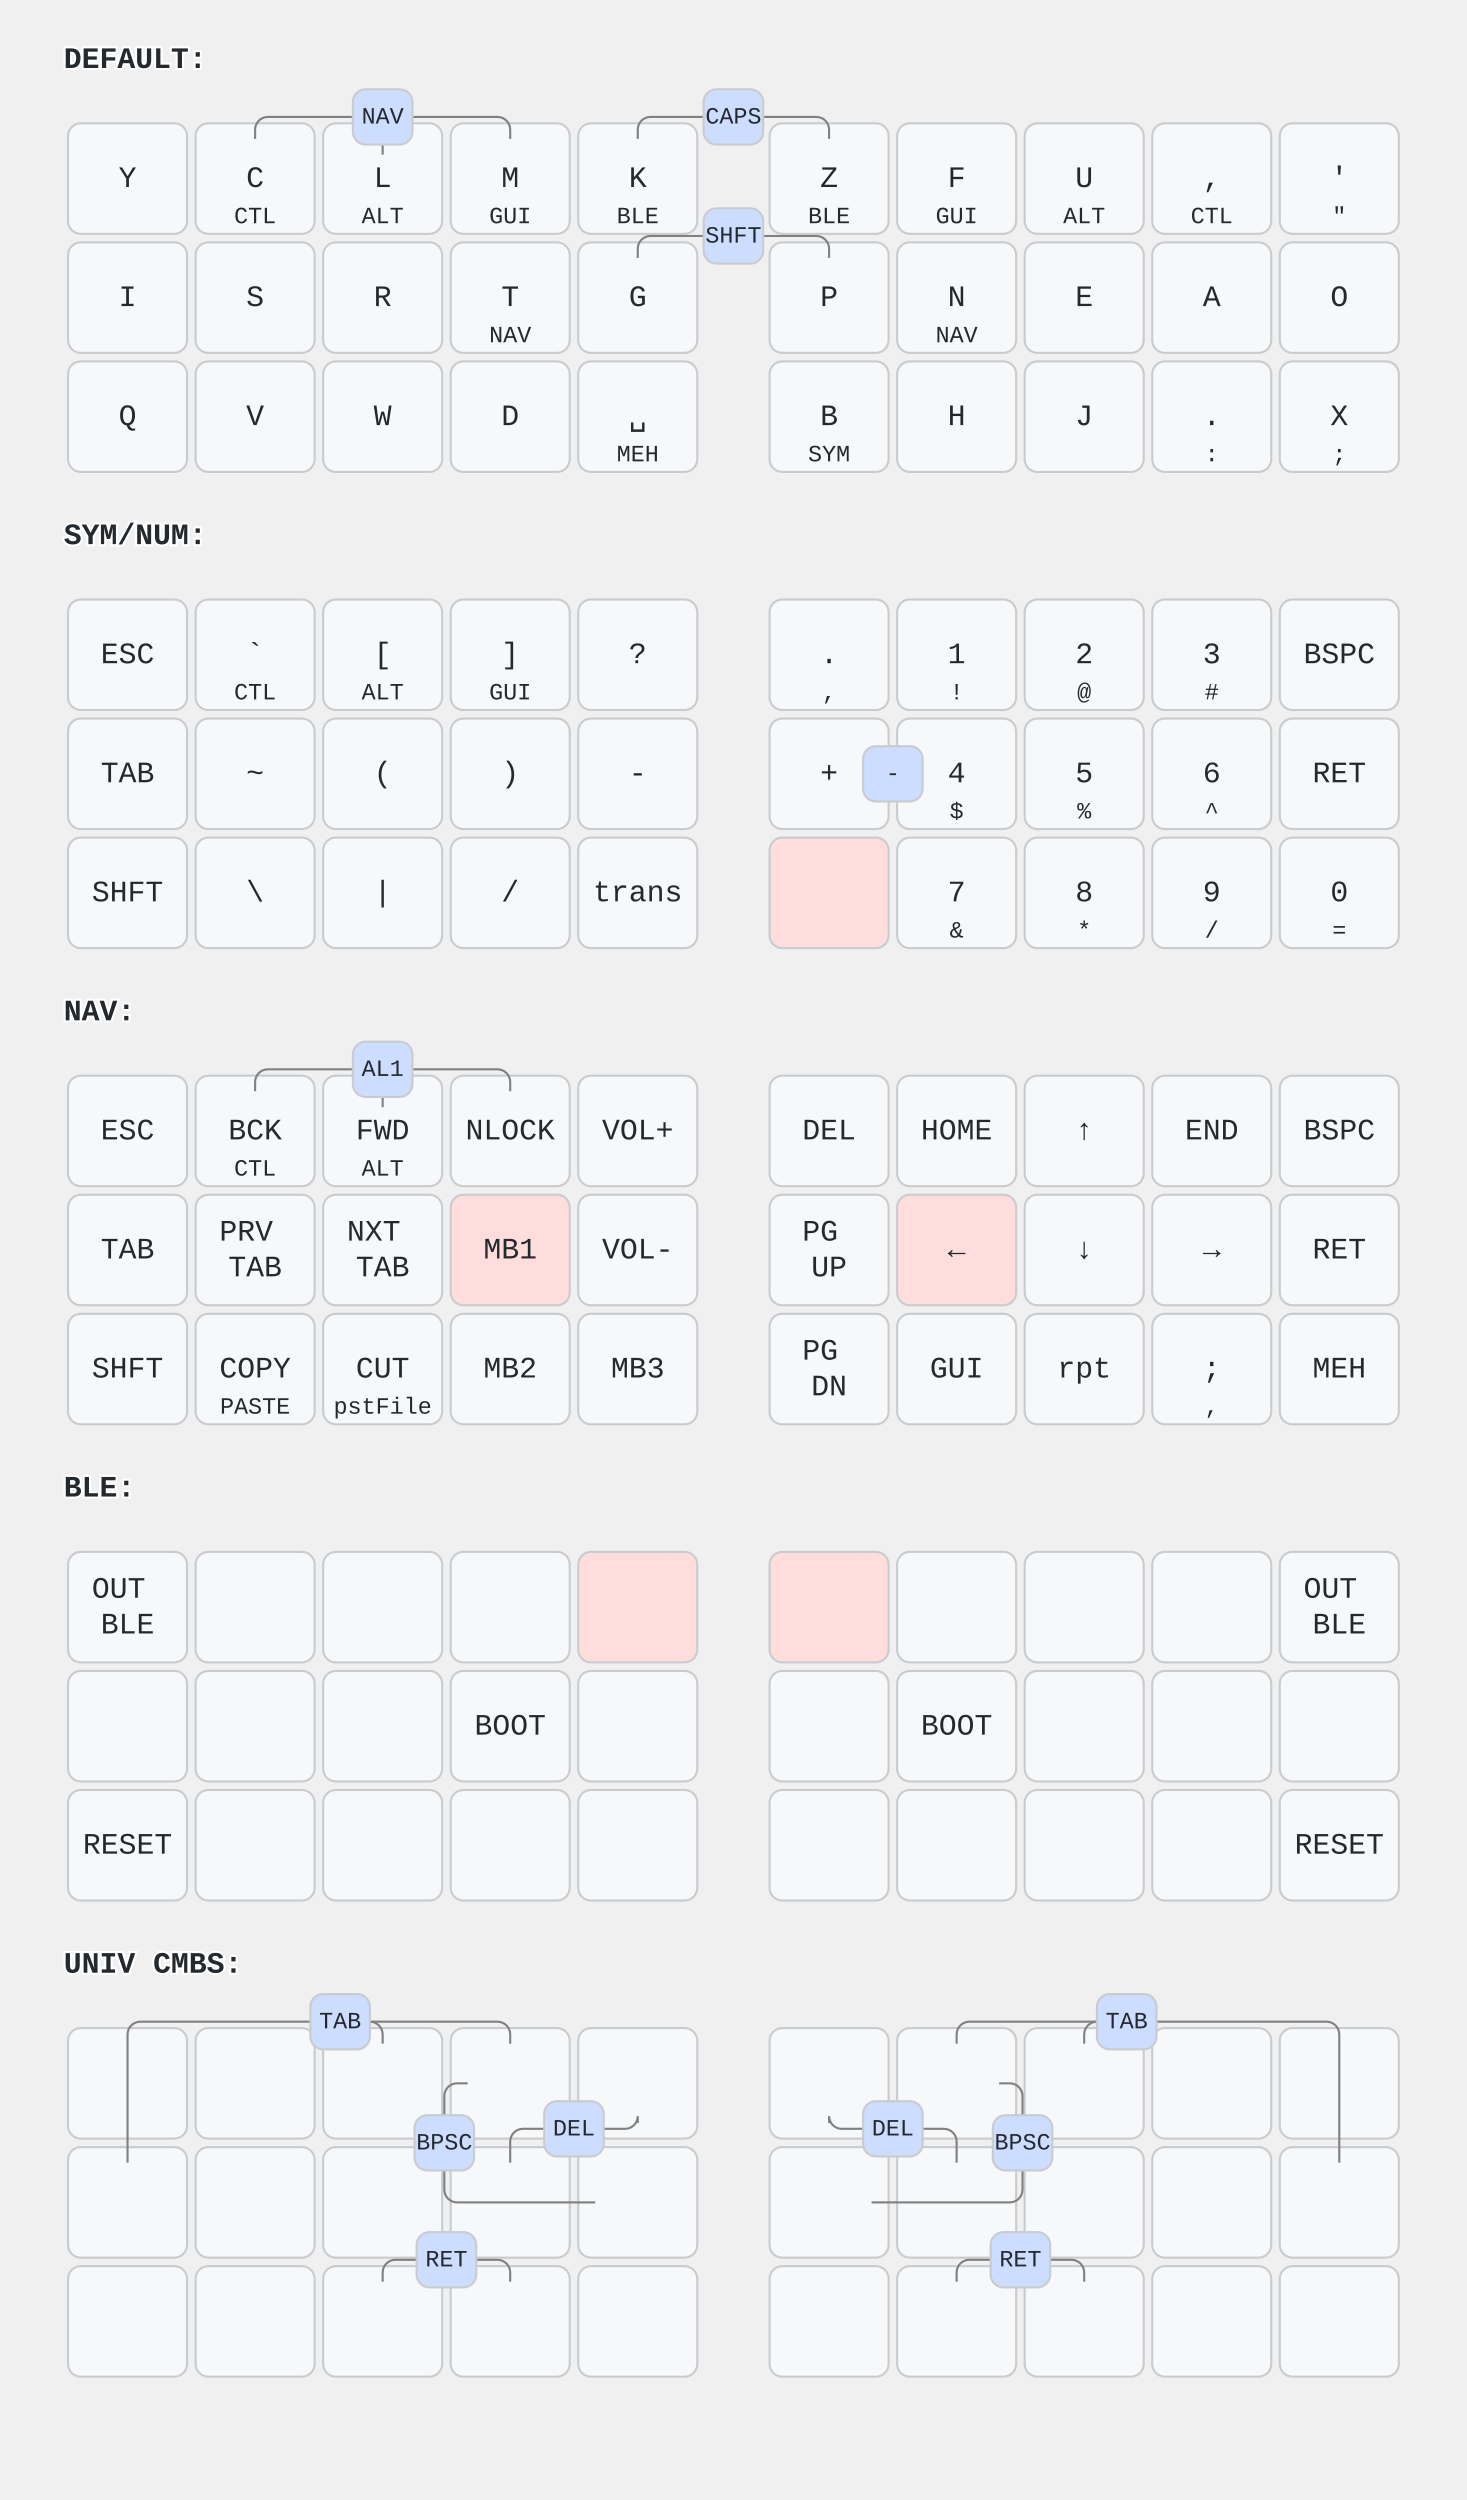
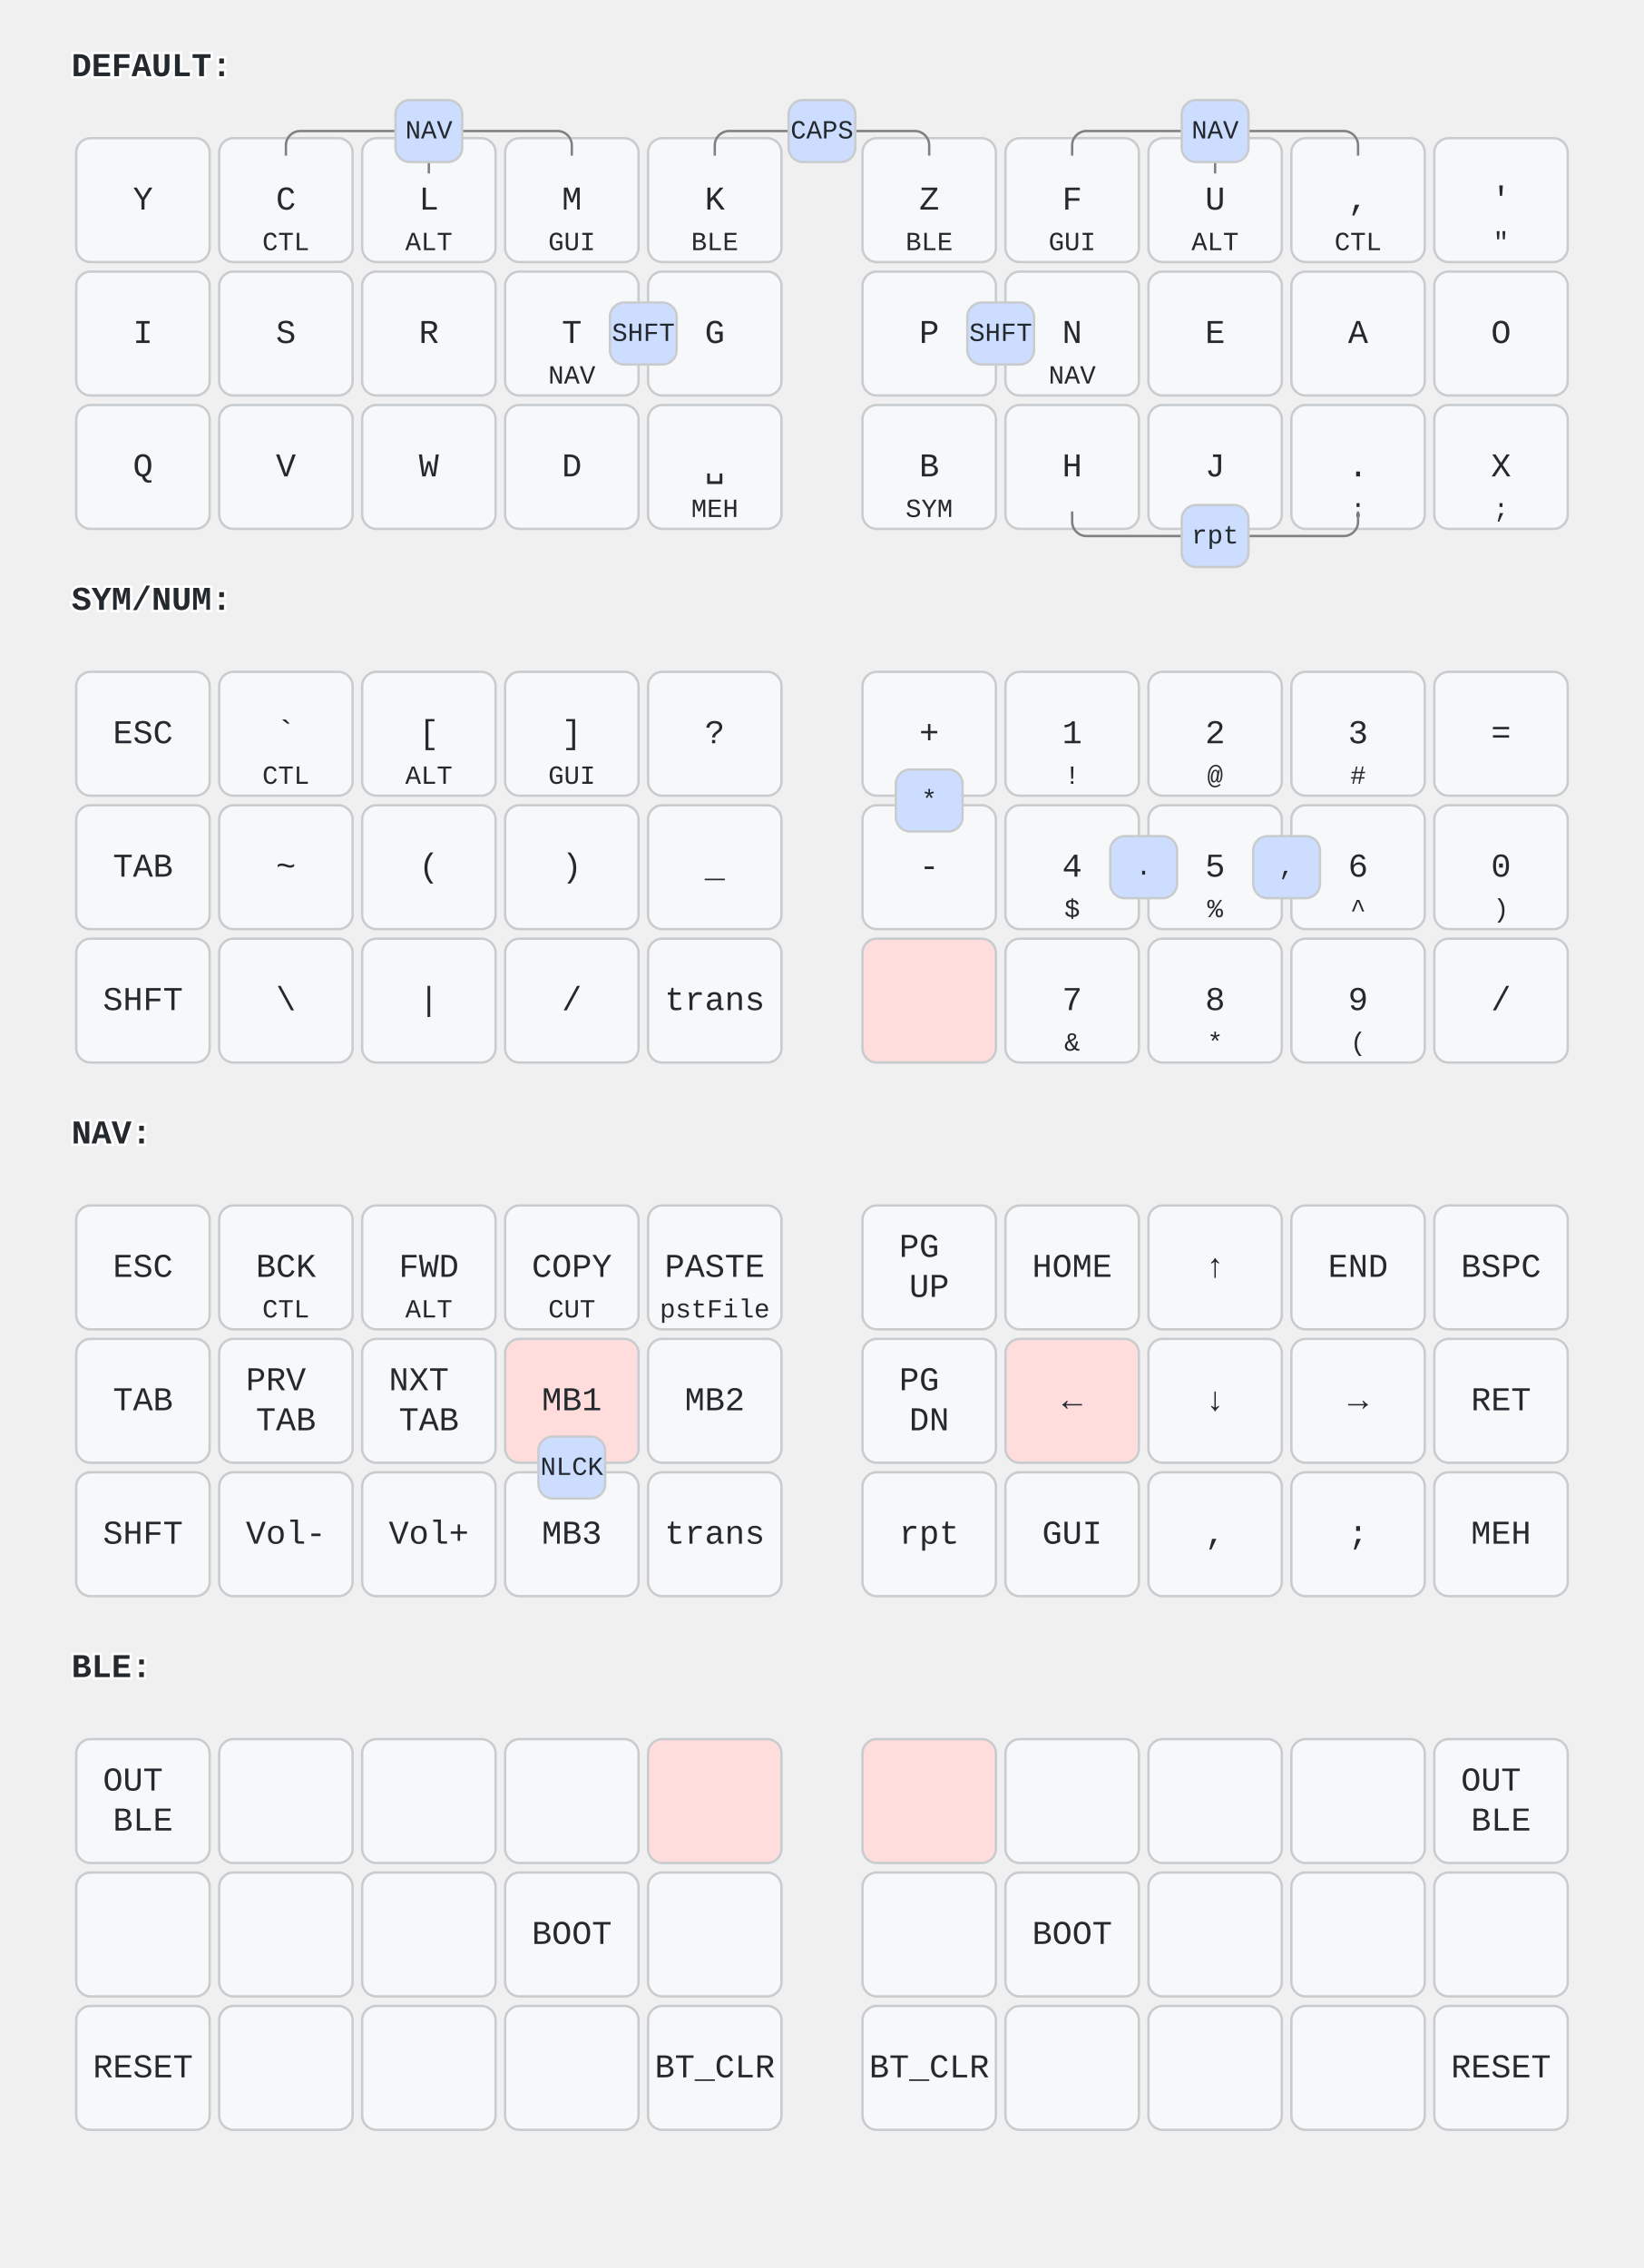
- <svg xmlns="http://www.w3.org/2000/svg" width="690.0" height="1176.0" viewBox="0 0 690.0 1176.0">
+ <svg xmlns="http://www.w3.org/2000/svg" width="690.0" height="952.0" viewBox="0 0 690.0 952.0">
  <style>/* font and background color specifications */
svg {
    font-family: SFMono-Regular,Consolas,Liberation Mono,Menlo,monospace;
    font-size: 14px;
    font-kerning: normal;
    text-rendering: optimizeLegibility;
    fill: #24292e;
}

/* default key styling */
rect {
    fill: #f6f8fa;
    stroke: #c9cccf;
    stroke-width: 1;
}

/* color accent for combo boxes */
rect.combo {
    fill: #cdf;
}

/* color accent for held keys */
rect.held, rect.combo.held {
    fill: #fdd;
}

/* color accent for ghost (optional) keys */
rect.ghost, rect.combo.ghost {
    fill: #fff0;
    stroke-width: 0;
}

text {
    text-anchor: middle;
    dominant-baseline: middle;
}

/* styling for layer labels */
text.label {
    font-weight: bold;
    text-anchor: start;
    stroke: white;
    stroke-width: 2;
    paint-order: stroke;
}

/* styling for combo tap, and key hold/shifted label text */
text.combo, text.hold, text.shifted {
    font-size: 11px;
}

text.hold {
    text-anchor: middle;
    dominant-baseline: auto;
}

text.shifted {
    text-anchor: middle;
    dominant-baseline: hanging;
}

/* styling for hold/shifted label text in combo box */
text.combo.hold, text.combo.shifted {
    font-size: 8px;
}

/* styling for combo dendrons */
path {
    stroke-width: 1;
    stroke: gray;
    fill: none;
}
</style>
  <g class="layer-DEFAULT">
    <text x="30.0" y="28.0" class="label">DEFAULT:</text>
    <rect rx="6.0" ry="6.0" x="32.0" y="58.0" width="56.0" height="52.0" class="" />
    <text x="60.0" y="84.0" class="tap">Y</text>
    <rect rx="6.0" ry="6.0" x="92.0" y="58.0" width="56.0" height="52.0" class="" />
    <text x="120.0" y="84.0" class="tap">C</text>
    <text x="120.0" y="105.0" class="hold">CTL</text>
    <rect rx="6.0" ry="6.0" x="152.0" y="58.0" width="56.0" height="52.0" class="" />
    <text x="180.0" y="84.0" class="tap">L</text>
    <text x="180.0" y="105.0" class="hold">ALT</text>
    <rect rx="6.0" ry="6.0" x="212.0" y="58.0" width="56.0" height="52.0" class="" />
    <text x="240.0" y="84.0" class="tap">M</text>
    <text x="240.0" y="105.0" class="hold">GUI</text>
    <rect rx="6.0" ry="6.0" x="272.0" y="58.0" width="56.0" height="52.0" class="" />
    <text x="300.0" y="84.0" class="tap">K</text>
    <text x="300.0" y="105.0" class="hold">BLE</text>
    <rect rx="6.0" ry="6.0" x="362.0" y="58.0" width="56.0" height="52.0" class="" />
    <text x="390.0" y="84.0" class="tap">Z</text>
    <text x="390.0" y="105.0" class="hold">BLE</text>
    <rect rx="6.0" ry="6.0" x="422.0" y="58.0" width="56.0" height="52.0" class="" />
    <text x="450.0" y="84.0" class="tap">F</text>
    <text x="450.0" y="105.0" class="hold">GUI</text>
    <rect rx="6.0" ry="6.0" x="482.0" y="58.0" width="56.0" height="52.0" class="" />
    <text x="510.0" y="84.0" class="tap">U</text>
    <text x="510.0" y="105.0" class="hold">ALT</text>
    <rect rx="6.0" ry="6.0" x="542.0" y="58.0" width="56.0" height="52.0" class="" />
    <text x="570.0" y="84.0" class="tap">,</text>
    <text x="570.0" y="105.0" class="hold">CTL</text>
    <rect rx="6.0" ry="6.0" x="602.0" y="58.0" width="56.0" height="52.0" class="" />
    <text x="630.0" y="84.0" class="tap">'</text>
    <text x="630.0" y="105.0" class="hold">"</text>
    <rect rx="6.0" ry="6.0" x="32.0" y="114.0" width="56.0" height="52.0" class="" />
    <text x="60.0" y="140.0" class="tap">I</text>
    <rect rx="6.0" ry="6.0" x="92.0" y="114.0" width="56.0" height="52.0" class="" />
    <text x="120.0" y="140.0" class="tap">S</text>
    <rect rx="6.0" ry="6.0" x="152.0" y="114.0" width="56.0" height="52.0" class="" />
    <text x="180.0" y="140.0" class="tap">R</text>
    <rect rx="6.0" ry="6.0" x="212.0" y="114.0" width="56.0" height="52.0" class="" />
    <text x="240.0" y="140.0" class="tap">T</text>
    <text x="240.0" y="161.0" class="hold">NAV</text>
    <rect rx="6.0" ry="6.0" x="272.0" y="114.0" width="56.0" height="52.0" class="" />
    <text x="300.0" y="140.0" class="tap">G</text>
    <rect rx="6.0" ry="6.0" x="362.0" y="114.0" width="56.0" height="52.0" class="" />
    <text x="390.0" y="140.0" class="tap">P</text>
    <rect rx="6.0" ry="6.0" x="422.0" y="114.0" width="56.0" height="52.0" class="" />
    <text x="450.0" y="140.0" class="tap">N</text>
    <text x="450.0" y="161.0" class="hold">NAV</text>
    <rect rx="6.0" ry="6.0" x="482.0" y="114.0" width="56.0" height="52.0" class="" />
    <text x="510.0" y="140.0" class="tap">E</text>
    <rect rx="6.0" ry="6.0" x="542.0" y="114.0" width="56.0" height="52.0" class="" />
    <text x="570.0" y="140.0" class="tap">A</text>
    <rect rx="6.0" ry="6.0" x="602.0" y="114.0" width="56.0" height="52.0" class="" />
    <text x="630.0" y="140.0" class="tap">O</text>
    <rect rx="6.0" ry="6.0" x="32.0" y="170.0" width="56.0" height="52.0" class="" />
    <text x="60.0" y="196.0" class="tap">Q</text>
    <rect rx="6.0" ry="6.0" x="92.0" y="170.0" width="56.0" height="52.0" class="" />
    <text x="120.0" y="196.0" class="tap">V</text>
    <rect rx="6.0" ry="6.0" x="152.0" y="170.0" width="56.0" height="52.0" class="" />
    <text x="180.0" y="196.0" class="tap">W</text>
    <rect rx="6.0" ry="6.0" x="212.0" y="170.0" width="56.0" height="52.0" class="" />
    <text x="240.0" y="196.0" class="tap">D</text>
    <rect rx="6.0" ry="6.0" x="272.0" y="170.0" width="56.0" height="52.0" class="" />
    <text x="300.0" y="196.0" class="tap">␣</text>
    <text x="300.0" y="217.0" class="hold">MEH</text>
    <rect rx="6.0" ry="6.0" x="362.0" y="170.0" width="56.0" height="52.0" class="" />
    <text x="390.0" y="196.0" class="tap">B</text>
    <text x="390.0" y="217.0" class="hold">SYM</text>
    <rect rx="6.0" ry="6.0" x="422.0" y="170.0" width="56.0" height="52.0" class="" />
    <text x="450.0" y="196.0" class="tap">H</text>
    <rect rx="6.0" ry="6.0" x="482.0" y="170.0" width="56.0" height="52.0" class="" />
    <text x="510.0" y="196.0" class="tap">J</text>
    <rect rx="6.0" ry="6.0" x="542.0" y="170.0" width="56.0" height="52.0" class="" />
    <text x="570.0" y="196.0" class="tap">.</text>
    <text x="570.0" y="217.0" class="hold">:</text>
    <rect rx="6.0" ry="6.0" x="602.0" y="170.0" width="56.0" height="52.0" class="" />
    <text x="630.0" y="196.0" class="tap">X</text>
    <text x="630.0" y="217.0" class="hold">;</text>
    <path d="M180.0,55.0 h-54.0 a6.0,6.0 0 0 0 -6.0,6.0 v4.333" />
    <path d="M180.0,55.0 h-6.0 a6.0,6.0 0 0 0 6.0,6.0 v11.8" />
    <path d="M180.0,55.0 h54.0 a6.0,6.0 0 0 1 6.0,6.0 v4.333" />
    <rect rx="6.0" ry="6.0" x="166.0" y="42.0" width="28.0" height="26.0" class="combo" />
    <text x="180.0" y="55.0" class="combo">NAV</text>
+     <path d="M510.0,55.0 h-54.0 a6.0,6.0 0 0 0 -6.0,6.0 v4.333" />
+     <path d="M510.0,55.0 h-6.0 a6.0,6.0 0 0 0 6.0,6.0 v11.8" />
+     <path d="M510.0,55.0 h54.0 a6.0,6.0 0 0 1 6.0,6.0 v4.333" />
+     <rect rx="6.0" ry="6.0" x="496.0" y="42.0" width="28.0" height="26.0" class="combo" />
+     <text x="510.0" y="55.0" class="combo">NAV</text>
+     <path d="M510.0,225.0 h-54.0 a6.0,6.0 0 0 1 -6.0,-6.0 v-4.333" />
+     <path d="M510.0,225.0 h54.0 a6.0,6.0 0 0 0 6.0,-6.0 v-4.333" />
+     <rect rx="6.0" ry="6.0" x="496.0" y="212.0" width="28.0" height="26.0" class="combo" />
+     <text x="510.0" y="225.0" class="combo">rpt</text>
    <path d="M345.0,55.0 h-39.0 a6.0,6.0 0 0 0 -6.0,6.0 v4.333" />
    <path d="M345.0,55.0 h39.0 a6.0,6.0 0 0 1 6.0,6.0 v4.333" />
    <rect rx="6.0" ry="6.0" x="331.0" y="42.0" width="28.0" height="26.0" class="combo" />
    <text x="345.0" y="55.0" class="combo">CAPS</text>
-     <path d="M345.0,111.0 h-39.0 a6.0,6.0 0 0 0 -6.0,6.0 v4.333" />
-     <path d="M345.0,111.0 h39.0 a6.0,6.0 0 0 1 6.0,6.0 v4.333" />
-     <rect rx="6.0" ry="6.0" x="331.0" y="98.0" width="28.0" height="26.0" class="combo" />
-     <text x="345.0" y="111.0" class="combo">SHFT</text>
+     <rect rx="6.0" ry="6.0" x="256.0" y="127.0" width="28.0" height="26.0" class="combo" />
+     <text x="270.0" y="140.0" class="combo">SHFT</text>
+     <rect rx="6.0" ry="6.0" x="406.0" y="127.0" width="28.0" height="26.0" class="combo" />
+     <text x="420.0" y="140.0" class="combo">SHFT</text>
  </g>
  <g class="layer-SYM/NUM">
    <text x="30.0" y="252.0" class="label">SYM/NUM:</text>
    <rect rx="6.0" ry="6.0" x="32.0" y="282.0" width="56.0" height="52.0" class="" />
    <text x="60.0" y="308.0" class="tap">ESC</text>
    <rect rx="6.0" ry="6.0" x="92.0" y="282.0" width="56.0" height="52.0" class="" />
    <text x="120.0" y="308.0" class="tap">`</text>
    <text x="120.0" y="329.0" class="hold">CTL</text>
    <rect rx="6.0" ry="6.0" x="152.0" y="282.0" width="56.0" height="52.0" class="" />
    <text x="180.0" y="308.0" class="tap">[</text>
    <text x="180.0" y="329.0" class="hold">ALT</text>
    <rect rx="6.0" ry="6.0" x="212.0" y="282.0" width="56.0" height="52.0" class="" />
    <text x="240.0" y="308.0" class="tap">]</text>
    <text x="240.0" y="329.0" class="hold">GUI</text>
    <rect rx="6.0" ry="6.0" x="272.0" y="282.0" width="56.0" height="52.0" class="" />
    <text x="300.0" y="308.0" class="tap">?</text>
    <rect rx="6.0" ry="6.0" x="362.0" y="282.0" width="56.0" height="52.0" class="" />
-     <text x="390.0" y="308.0" class="tap">.</text>
-     <text x="390.0" y="329.0" class="hold">,</text>
+     <text x="390.0" y="308.0" class="tap">+</text>
    <rect rx="6.0" ry="6.0" x="422.0" y="282.0" width="56.0" height="52.0" class="" />
    <text x="450.0" y="308.0" class="tap">1</text>
    <text x="450.0" y="329.0" class="hold">!</text>
    <rect rx="6.0" ry="6.0" x="482.0" y="282.0" width="56.0" height="52.0" class="" />
    <text x="510.0" y="308.0" class="tap">2</text>
    <text x="510.0" y="329.0" class="hold">@</text>
    <rect rx="6.0" ry="6.0" x="542.0" y="282.0" width="56.0" height="52.0" class="" />
    <text x="570.0" y="308.0" class="tap">3</text>
    <text x="570.0" y="329.0" class="hold">#</text>
    <rect rx="6.0" ry="6.0" x="602.0" y="282.0" width="56.0" height="52.0" class="" />
-     <text x="630.0" y="308.0" class="tap">BSPC</text>
+     <text x="630.0" y="308.0" class="tap">=</text>
    <rect rx="6.0" ry="6.0" x="32.0" y="338.0" width="56.0" height="52.0" class="" />
    <text x="60.0" y="364.0" class="tap">TAB</text>
    <rect rx="6.0" ry="6.0" x="92.0" y="338.0" width="56.0" height="52.0" class="" />
    <text x="120.0" y="364.0" class="tap">~</text>
    <rect rx="6.0" ry="6.0" x="152.0" y="338.0" width="56.0" height="52.0" class="" />
    <text x="180.0" y="364.0" class="tap">(</text>
    <rect rx="6.0" ry="6.0" x="212.0" y="338.0" width="56.0" height="52.0" class="" />
    <text x="240.0" y="364.0" class="tap">)</text>
    <rect rx="6.0" ry="6.0" x="272.0" y="338.0" width="56.0" height="52.0" class="" />
-     <text x="300.0" y="364.0" class="tap">-</text>
+     <text x="300.0" y="364.0" class="tap">_</text>
    <rect rx="6.0" ry="6.0" x="362.0" y="338.0" width="56.0" height="52.0" class="" />
-     <text x="390.0" y="364.0" class="tap">+</text>
+     <text x="390.0" y="364.0" class="tap">-</text>
    <rect rx="6.0" ry="6.0" x="422.0" y="338.0" width="56.0" height="52.0" class="" />
    <text x="450.0" y="364.0" class="tap">4</text>
    <text x="450.0" y="385.0" class="hold">$</text>
    <rect rx="6.0" ry="6.0" x="482.0" y="338.0" width="56.0" height="52.0" class="" />
    <text x="510.0" y="364.0" class="tap">5</text>
    <text x="510.0" y="385.0" class="hold">%</text>
    <rect rx="6.0" ry="6.0" x="542.0" y="338.0" width="56.0" height="52.0" class="" />
    <text x="570.0" y="364.0" class="tap">6</text>
    <text x="570.0" y="385.0" class="hold">^</text>
    <rect rx="6.0" ry="6.0" x="602.0" y="338.0" width="56.0" height="52.0" class="" />
-     <text x="630.0" y="364.0" class="tap">RET</text>
+     <text x="630.0" y="364.0" class="tap">0</text>
+     <text x="630.0" y="385.0" class="hold">)</text>
    <rect rx="6.0" ry="6.0" x="32.0" y="394.0" width="56.0" height="52.0" class="" />
    <text x="60.0" y="420.0" class="tap">SHFT</text>
    <rect rx="6.0" ry="6.0" x="92.0" y="394.0" width="56.0" height="52.0" class="" />
    <text x="120.0" y="420.0" class="tap">\</text>
    <rect rx="6.0" ry="6.0" x="152.0" y="394.0" width="56.0" height="52.0" class="" />
    <text x="180.0" y="420.0" class="tap">|</text>
    <rect rx="6.0" ry="6.0" x="212.0" y="394.0" width="56.0" height="52.0" class="" />
    <text x="240.0" y="420.0" class="tap">/</text>
    <rect rx="6.0" ry="6.0" x="272.0" y="394.0" width="56.0" height="52.0" class="" />
    <text x="300.0" y="420.0" class="tap">trans</text>
    <rect rx="6.0" ry="6.0" x="362.0" y="394.0" width="56.0" height="52.0" class="held" />
    <rect rx="6.0" ry="6.0" x="422.0" y="394.0" width="56.0" height="52.0" class="" />
    <text x="450.0" y="420.0" class="tap">7</text>
    <text x="450.0" y="441.0" class="hold">&amp;</text>
    <rect rx="6.0" ry="6.0" x="482.0" y="394.0" width="56.0" height="52.0" class="" />
    <text x="510.0" y="420.0" class="tap">8</text>
    <text x="510.0" y="441.0" class="hold">*</text>
    <rect rx="6.0" ry="6.0" x="542.0" y="394.0" width="56.0" height="52.0" class="" />
    <text x="570.0" y="420.0" class="tap">9</text>
-     <text x="570.0" y="441.0" class="hold">/</text>
+     <text x="570.0" y="441.0" class="hold">(</text>
    <rect rx="6.0" ry="6.0" x="602.0" y="394.0" width="56.0" height="52.0" class="" />
-     <text x="630.0" y="420.0" class="tap">0</text>
-     <text x="630.0" y="441.0" class="hold">=</text>
-     <rect rx="6.0" ry="6.0" x="406.0" y="351.0" width="28.0" height="26.0" class="combo" />
-     <text x="420.0" y="364.0" class="combo">-</text>
+     <text x="630.0" y="420.0" class="tap">/</text>
+     <rect rx="6.0" ry="6.0" x="376.0" y="323.0" width="28.0" height="26.0" class="combo" />
+     <text x="390.0" y="336.0" class="combo">*</text>
+     <rect rx="6.0" ry="6.0" x="466.0" y="351.0" width="28.0" height="26.0" class="combo" />
+     <text x="480.0" y="364.0" class="combo">.</text>
+     <rect rx="6.0" ry="6.0" x="526.0" y="351.0" width="28.0" height="26.0" class="combo" />
+     <text x="540.0" y="364.0" class="combo">,</text>
  </g>
  <g class="layer-NAV">
    <text x="30.0" y="476.0" class="label">NAV:</text>
    <rect rx="6.0" ry="6.0" x="32.0" y="506.0" width="56.0" height="52.0" class="" />
    <text x="60.0" y="532.0" class="tap">ESC</text>
    <rect rx="6.0" ry="6.0" x="92.0" y="506.0" width="56.0" height="52.0" class="" />
    <text x="120.0" y="532.0" class="tap">BCK</text>
    <text x="120.0" y="553.0" class="hold">CTL</text>
    <rect rx="6.0" ry="6.0" x="152.0" y="506.0" width="56.0" height="52.0" class="" />
    <text x="180.0" y="532.0" class="tap">FWD</text>
    <text x="180.0" y="553.0" class="hold">ALT</text>
    <rect rx="6.0" ry="6.0" x="212.0" y="506.0" width="56.0" height="52.0" class="" />
-     <text x="240.0" y="532.0" class="tap">NLOCK</text>
+     <text x="240.0" y="532.0" class="tap">COPY</text>
+     <text x="240.0" y="553.0" class="hold">CUT</text>
    <rect rx="6.0" ry="6.0" x="272.0" y="506.0" width="56.0" height="52.0" class="" />
-     <text x="300.0" y="532.0" class="tap">VOL+</text>
+     <text x="300.0" y="532.0" class="tap">PASTE</text>
+     <text x="300.0" y="553.0" class="hold">pstFile</text>
    <rect rx="6.0" ry="6.0" x="362.0" y="506.0" width="56.0" height="52.0" class="" />
-     <text x="390.0" y="532.0" class="tap">DEL</text>
+     <text x="390.0" y="532.0" class="tap">
+       <tspan x="390.0" dy="-0.6em">PG</tspan>
+       <tspan x="390.0" dy="1.2em">UP</tspan>
+     </text>
    <rect rx="6.0" ry="6.0" x="422.0" y="506.0" width="56.0" height="52.0" class="" />
    <text x="450.0" y="532.0" class="tap">HOME</text>
    <rect rx="6.0" ry="6.0" x="482.0" y="506.0" width="56.0" height="52.0" class="" />
    <text x="510.0" y="532.0" class="tap">↑</text>
    <rect rx="6.0" ry="6.0" x="542.0" y="506.0" width="56.0" height="52.0" class="" />
    <text x="570.0" y="532.0" class="tap">END</text>
    <rect rx="6.0" ry="6.0" x="602.0" y="506.0" width="56.0" height="52.0" class="" />
    <text x="630.0" y="532.0" class="tap">BSPC</text>
    <rect rx="6.0" ry="6.0" x="32.0" y="562.0" width="56.0" height="52.0" class="" />
    <text x="60.0" y="588.0" class="tap">TAB</text>
    <rect rx="6.0" ry="6.0" x="92.0" y="562.0" width="56.0" height="52.0" class="" />
    <text x="120.0" y="588.0" class="tap">
      <tspan x="120.0" dy="-0.6em">PRV</tspan>
      <tspan x="120.0" dy="1.2em">TAB</tspan>
    </text>
    <rect rx="6.0" ry="6.0" x="152.0" y="562.0" width="56.0" height="52.0" class="" />
    <text x="180.0" y="588.0" class="tap">
      <tspan x="180.0" dy="-0.6em">NXT</tspan>
      <tspan x="180.0" dy="1.2em">TAB</tspan>
    </text>
    <rect rx="6.0" ry="6.0" x="212.0" y="562.0" width="56.0" height="52.0" class="held" />
    <text x="240.0" y="588.0" class="held tap">MB1</text>
    <rect rx="6.0" ry="6.0" x="272.0" y="562.0" width="56.0" height="52.0" class="" />
-     <text x="300.0" y="588.0" class="tap">VOL-</text>
+     <text x="300.0" y="588.0" class="tap">MB2</text>
    <rect rx="6.0" ry="6.0" x="362.0" y="562.0" width="56.0" height="52.0" class="" />
    <text x="390.0" y="588.0" class="tap">
      <tspan x="390.0" dy="-0.6em">PG</tspan>
-       <tspan x="390.0" dy="1.2em">UP</tspan>
+       <tspan x="390.0" dy="1.2em">DN</tspan>
    </text>
    <rect rx="6.0" ry="6.0" x="422.0" y="562.0" width="56.0" height="52.0" class="held" />
    <text x="450.0" y="588.0" class="held tap">←</text>
    <rect rx="6.0" ry="6.0" x="482.0" y="562.0" width="56.0" height="52.0" class="" />
    <text x="510.0" y="588.0" class="tap">↓</text>
    <rect rx="6.0" ry="6.0" x="542.0" y="562.0" width="56.0" height="52.0" class="" />
    <text x="570.0" y="588.0" class="tap">→</text>
    <rect rx="6.0" ry="6.0" x="602.0" y="562.0" width="56.0" height="52.0" class="" />
    <text x="630.0" y="588.0" class="tap">RET</text>
    <rect rx="6.0" ry="6.0" x="32.0" y="618.0" width="56.0" height="52.0" class="" />
    <text x="60.0" y="644.0" class="tap">SHFT</text>
    <rect rx="6.0" ry="6.0" x="92.0" y="618.0" width="56.0" height="52.0" class="" />
-     <text x="120.0" y="644.0" class="tap">COPY</text>
-     <text x="120.0" y="665.0" class="hold">PASTE</text>
+     <text x="120.0" y="644.0" class="tap">Vol-</text>
    <rect rx="6.0" ry="6.0" x="152.0" y="618.0" width="56.0" height="52.0" class="" />
-     <text x="180.0" y="644.0" class="tap">CUT</text>
-     <text x="180.0" y="665.0" class="hold">pstFile</text>
+     <text x="180.0" y="644.0" class="tap">Vol+</text>
    <rect rx="6.0" ry="6.0" x="212.0" y="618.0" width="56.0" height="52.0" class="" />
-     <text x="240.0" y="644.0" class="tap">MB2</text>
+     <text x="240.0" y="644.0" class="tap">MB3</text>
    <rect rx="6.0" ry="6.0" x="272.0" y="618.0" width="56.0" height="52.0" class="" />
-     <text x="300.0" y="644.0" class="tap">MB3</text>
+     <text x="300.0" y="644.0" class="tap">trans</text>
    <rect rx="6.0" ry="6.0" x="362.0" y="618.0" width="56.0" height="52.0" class="" />
-     <text x="390.0" y="644.0" class="tap">
-       <tspan x="390.0" dy="-0.6em">PG</tspan>
-       <tspan x="390.0" dy="1.2em">DN</tspan>
-     </text>
+     <text x="390.0" y="644.0" class="tap">rpt</text>
    <rect rx="6.0" ry="6.0" x="422.0" y="618.0" width="56.0" height="52.0" class="" />
    <text x="450.0" y="644.0" class="tap">GUI</text>
    <rect rx="6.0" ry="6.0" x="482.0" y="618.0" width="56.0" height="52.0" class="" />
-     <text x="510.0" y="644.0" class="tap">rpt</text>
+     <text x="510.0" y="644.0" class="tap">,</text>
    <rect rx="6.0" ry="6.0" x="542.0" y="618.0" width="56.0" height="52.0" class="" />
    <text x="570.0" y="644.0" class="tap">;</text>
-     <text x="570.0" y="665.0" class="hold">,</text>
    <rect rx="6.0" ry="6.0" x="602.0" y="618.0" width="56.0" height="52.0" class="" />
    <text x="630.0" y="644.0" class="tap">MEH</text>
-     <path d="M180.0,503.0 h-54.0 a6.0,6.0 0 0 0 -6.0,6.0 v4.333" />
-     <path d="M180.0,503.0 h-6.0 a6.0,6.0 0 0 0 6.0,6.0 v11.8" />
-     <path d="M180.0,503.0 h54.0 a6.0,6.0 0 0 1 6.0,6.0 v4.333" />
-     <rect rx="6.0" ry="6.0" x="166.0" y="490.0" width="28.0" height="26.0" class="combo" />
-     <text x="180.0" y="503.0" class="combo">AL1</text>
+     <rect rx="6.0" ry="6.0" x="226.0" y="603.0" width="28.0" height="26.0" class="combo" />
+     <text x="240.0" y="616.0" class="combo">NLCK</text>
  </g>
  <g class="layer-BLE">
    <text x="30.0" y="700.0" class="label">BLE:</text>
    <rect rx="6.0" ry="6.0" x="32.0" y="730.0" width="56.0" height="52.0" class="" />
    <text x="60.0" y="756.0" class="tap">
      <tspan x="60.0" dy="-0.6em">OUT</tspan>
      <tspan x="60.0" dy="1.2em">BLE</tspan>
    </text>
    <rect rx="6.0" ry="6.0" x="92.0" y="730.0" width="56.0" height="52.0" class="" />
    <rect rx="6.0" ry="6.0" x="152.0" y="730.0" width="56.0" height="52.0" class="" />
    <rect rx="6.0" ry="6.0" x="212.0" y="730.0" width="56.0" height="52.0" class="" />
    <rect rx="6.0" ry="6.0" x="272.0" y="730.0" width="56.0" height="52.0" class="held" />
    <rect rx="6.0" ry="6.0" x="362.0" y="730.0" width="56.0" height="52.0" class="held" />
    <rect rx="6.0" ry="6.0" x="422.0" y="730.0" width="56.0" height="52.0" class="" />
    <rect rx="6.0" ry="6.0" x="482.0" y="730.0" width="56.0" height="52.0" class="" />
    <rect rx="6.0" ry="6.0" x="542.0" y="730.0" width="56.0" height="52.0" class="" />
    <rect rx="6.0" ry="6.0" x="602.0" y="730.0" width="56.0" height="52.0" class="" />
    <text x="630.0" y="756.0" class="tap">
      <tspan x="630.0" dy="-0.6em">OUT</tspan>
      <tspan x="630.0" dy="1.2em">BLE</tspan>
    </text>
    <rect rx="6.0" ry="6.0" x="32.0" y="786.0" width="56.0" height="52.0" class="" />
    <rect rx="6.0" ry="6.0" x="92.0" y="786.0" width="56.0" height="52.0" class="" />
    <rect rx="6.0" ry="6.0" x="152.0" y="786.0" width="56.0" height="52.0" class="" />
    <rect rx="6.0" ry="6.0" x="212.0" y="786.0" width="56.0" height="52.0" class="" />
    <text x="240.0" y="812.0" class="tap">BOOT</text>
    <rect rx="6.0" ry="6.0" x="272.0" y="786.0" width="56.0" height="52.0" class="" />
    <rect rx="6.0" ry="6.0" x="362.0" y="786.0" width="56.0" height="52.0" class="" />
    <rect rx="6.0" ry="6.0" x="422.0" y="786.0" width="56.0" height="52.0" class="" />
    <text x="450.0" y="812.0" class="tap">BOOT</text>
    <rect rx="6.0" ry="6.0" x="482.0" y="786.0" width="56.0" height="52.0" class="" />
    <rect rx="6.0" ry="6.0" x="542.0" y="786.0" width="56.0" height="52.0" class="" />
    <rect rx="6.0" ry="6.0" x="602.0" y="786.0" width="56.0" height="52.0" class="" />
    <rect rx="6.0" ry="6.0" x="32.0" y="842.0" width="56.0" height="52.0" class="" />
    <text x="60.0" y="868.0" class="tap">RESET</text>
    <rect rx="6.0" ry="6.0" x="92.0" y="842.0" width="56.0" height="52.0" class="" />
    <rect rx="6.0" ry="6.0" x="152.0" y="842.0" width="56.0" height="52.0" class="" />
    <rect rx="6.0" ry="6.0" x="212.0" y="842.0" width="56.0" height="52.0" class="" />
    <rect rx="6.0" ry="6.0" x="272.0" y="842.0" width="56.0" height="52.0" class="" />
+     <text x="300.0" y="868.0" class="tap">BT_CLR</text>
    <rect rx="6.0" ry="6.0" x="362.0" y="842.0" width="56.0" height="52.0" class="" />
+     <text x="390.0" y="868.0" class="tap">BT_CLR</text>
    <rect rx="6.0" ry="6.0" x="422.0" y="842.0" width="56.0" height="52.0" class="" />
    <rect rx="6.0" ry="6.0" x="482.0" y="842.0" width="56.0" height="52.0" class="" />
    <rect rx="6.0" ry="6.0" x="542.0" y="842.0" width="56.0" height="52.0" class="" />
    <rect rx="6.0" ry="6.0" x="602.0" y="842.0" width="56.0" height="52.0" class="" />
    <text x="630.0" y="868.0" class="tap">RESET</text>
  </g>
-   <g class="layer-UNIV CMBS">
-     <text x="30.0" y="924.0" class="label">UNIV CMBS:</text>
-     <rect rx="6.0" ry="6.0" x="32.0" y="954.0" width="56.0" height="52.0" class="" />
-     <rect rx="6.0" ry="6.0" x="92.0" y="954.0" width="56.0" height="52.0" class="" />
-     <rect rx="6.0" ry="6.0" x="152.0" y="954.0" width="56.0" height="52.0" class="" />
-     <rect rx="6.0" ry="6.0" x="212.0" y="954.0" width="56.0" height="52.0" class="" />
-     <rect rx="6.0" ry="6.0" x="272.0" y="954.0" width="56.0" height="52.0" class="" />
-     <rect rx="6.0" ry="6.0" x="362.0" y="954.0" width="56.0" height="52.0" class="" />
-     <rect rx="6.0" ry="6.0" x="422.0" y="954.0" width="56.0" height="52.0" class="" />
-     <rect rx="6.0" ry="6.0" x="482.0" y="954.0" width="56.0" height="52.0" class="" />
-     <rect rx="6.0" ry="6.0" x="542.0" y="954.0" width="56.0" height="52.0" class="" />
-     <rect rx="6.0" ry="6.0" x="602.0" y="954.0" width="56.0" height="52.0" class="" />
-     <rect rx="6.0" ry="6.0" x="32.0" y="1010.0" width="56.0" height="52.0" class="" />
-     <rect rx="6.0" ry="6.0" x="92.0" y="1010.0" width="56.0" height="52.0" class="" />
-     <rect rx="6.0" ry="6.0" x="152.0" y="1010.0" width="56.0" height="52.0" class="" />
-     <rect rx="6.0" ry="6.0" x="212.0" y="1010.0" width="56.0" height="52.0" class="" />
-     <rect rx="6.0" ry="6.0" x="272.0" y="1010.0" width="56.0" height="52.0" class="" />
-     <rect rx="6.0" ry="6.0" x="362.0" y="1010.0" width="56.0" height="52.0" class="" />
-     <rect rx="6.0" ry="6.0" x="422.0" y="1010.0" width="56.0" height="52.0" class="" />
-     <rect rx="6.0" ry="6.0" x="482.0" y="1010.0" width="56.0" height="52.0" class="" />
-     <rect rx="6.0" ry="6.0" x="542.0" y="1010.0" width="56.0" height="52.0" class="" />
-     <rect rx="6.0" ry="6.0" x="602.0" y="1010.0" width="56.0" height="52.0" class="" />
-     <rect rx="6.0" ry="6.0" x="32.0" y="1066.0" width="56.0" height="52.0" class="" />
-     <rect rx="6.0" ry="6.0" x="92.0" y="1066.0" width="56.0" height="52.0" class="" />
-     <rect rx="6.0" ry="6.0" x="152.0" y="1066.0" width="56.0" height="52.0" class="" />
-     <rect rx="6.0" ry="6.0" x="212.0" y="1066.0" width="56.0" height="52.0" class="" />
-     <rect rx="6.0" ry="6.0" x="272.0" y="1066.0" width="56.0" height="52.0" class="" />
-     <rect rx="6.0" ry="6.0" x="362.0" y="1066.0" width="56.0" height="52.0" class="" />
-     <rect rx="6.0" ry="6.0" x="422.0" y="1066.0" width="56.0" height="52.0" class="" />
-     <rect rx="6.0" ry="6.0" x="482.0" y="1066.0" width="56.0" height="52.0" class="" />
-     <rect rx="6.0" ry="6.0" x="542.0" y="1066.0" width="56.0" height="52.0" class="" />
-     <rect rx="6.0" ry="6.0" x="602.0" y="1066.0" width="56.0" height="52.0" class="" />
-     <path d="M481.0,1008.0 v-22.0 a6.0,6.0 0 0 0 -6.0,-6.0 h-5.0" />
-     <path d="M481.0,1008.0 v22.0 a6.0,6.0 0 0 1 -6.0,6.0 h-65.0" />
-     <rect rx="6.0" ry="6.0" x="467.0" y="995.0" width="28.0" height="26.0" class="combo" />
-     <text x="481.0" y="1008.0" class="combo">BPSC</text>
-     <path d="M420.0,1001.4 h-24.0 a6.0,6.0 0 0 1 -6.0,-6.0 v3.267" />
-     <path d="M420.0,1001.4 h24.0 a6.0,6.0 0 0 1 6.0,6.0 v9.933" />
-     <rect rx="6.0" ry="6.0" x="406.0" y="988.4" width="28.0" height="26.0" class="combo" />
-     <text x="420.0" y="1001.4" class="combo">DEL</text>
-     <path d="M209.0,1008.0 v-22.0 a6.0,6.0 0 0 1 6.0,-6.0 h5.0" />
-     <path d="M209.0,1008.0 v22.0 a6.0,6.0 0 0 0 6.0,6.0 h65.0" />
-     <rect rx="6.0" ry="6.0" x="195.0" y="995.0" width="28.0" height="26.0" class="combo" />
-     <text x="209.0" y="1008.0" class="combo">BPSC</text>
-     <path d="M270.0,1001.4 h24.0 a6.0,6.0 0 0 0 6.0,-6.0 v3.267" />
-     <path d="M270.0,1001.4 h-24.0 a6.0,6.0 0 0 0 -6.0,6.0 v9.933" />
-     <rect rx="6.0" ry="6.0" x="256.0" y="988.4" width="28.0" height="26.0" class="combo" />
-     <text x="270.0" y="1001.4" class="combo">DEL</text>
-     <path d="M210.0,1063.0 h-24.0 a6.0,6.0 0 0 0 -6.0,6.0 v4.333" />
-     <path d="M210.0,1063.0 h24.0 a6.0,6.0 0 0 1 6.0,6.0 v4.333" />
-     <rect rx="6.0" ry="6.0" x="196.0" y="1050.0" width="28.0" height="26.0" class="combo" />
-     <text x="210.0" y="1063.0" class="combo">RET</text>
-     <path d="M480.0,1063.0 h-24.0 a6.0,6.0 0 0 0 -6.0,6.0 v4.333" />
-     <path d="M480.0,1063.0 h24.0 a6.0,6.0 0 0 1 6.0,6.0 v4.333" />
-     <rect rx="6.0" ry="6.0" x="466.0" y="1050.0" width="28.0" height="26.0" class="combo" />
-     <text x="480.0" y="1063.0" class="combo">RET</text>
-     <path d="M160.0,951.0 h14.0 a6.0,6.0 0 0 1 6.0,6.0 v4.333" />
-     <path d="M160.0,951.0 h74.0 a6.0,6.0 0 0 1 6.0,6.0 v4.333" />
-     <path d="M160.0,951.0 h-94.0 a6.0,6.0 0 0 0 -6.0,6.0 v60.333" />
-     <rect rx="6.0" ry="6.0" x="146.0" y="938.0" width="28.0" height="26.0" class="combo" />
-     <text x="160.0" y="951.0" class="combo">TAB</text>
-     <path d="M530.0,951.0 h-74.0 a6.0,6.0 0 0 0 -6.0,6.0 v4.333" />
-     <path d="M530.0,951.0 h-14.0 a6.0,6.0 0 0 0 -6.0,6.0 v4.333" />
-     <path d="M530.0,951.0 h94.0 a6.0,6.0 0 0 1 6.0,6.0 v60.333" />
-     <rect rx="6.0" ry="6.0" x="516.0" y="938.0" width="28.0" height="26.0" class="combo" />
-     <text x="530.0" y="951.0" class="combo">TAB</text>
-   </g>
</svg>
